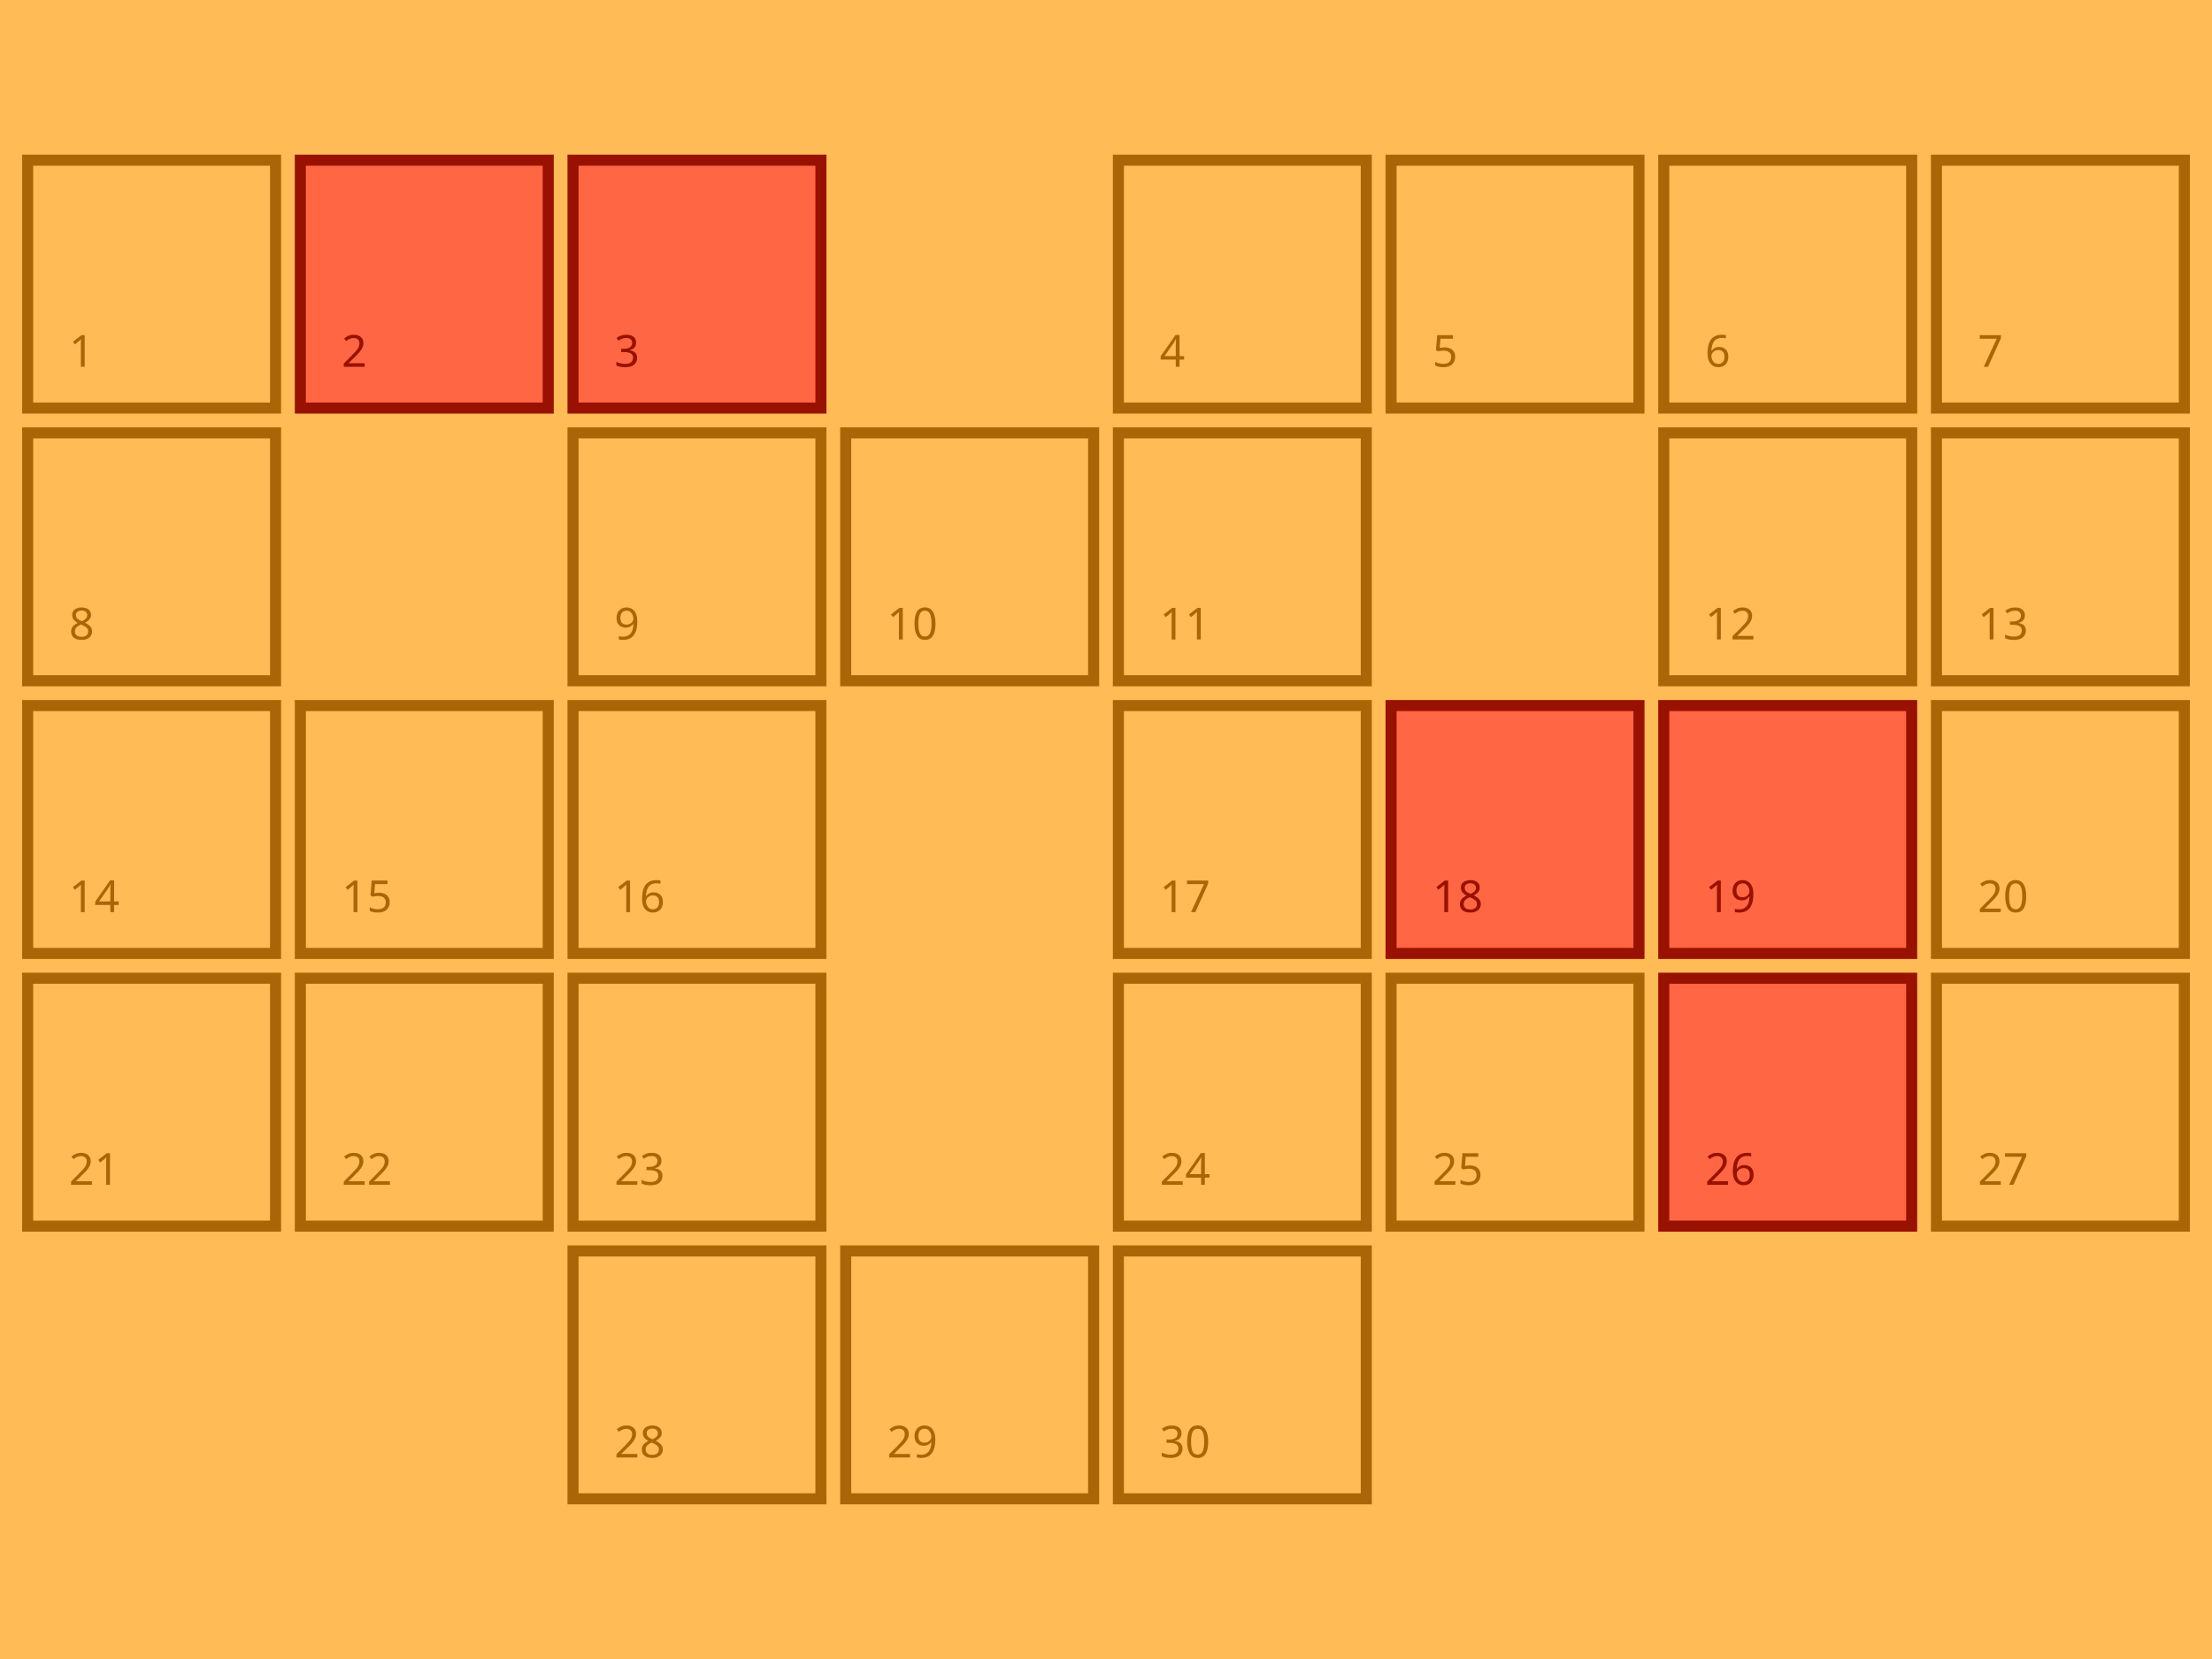
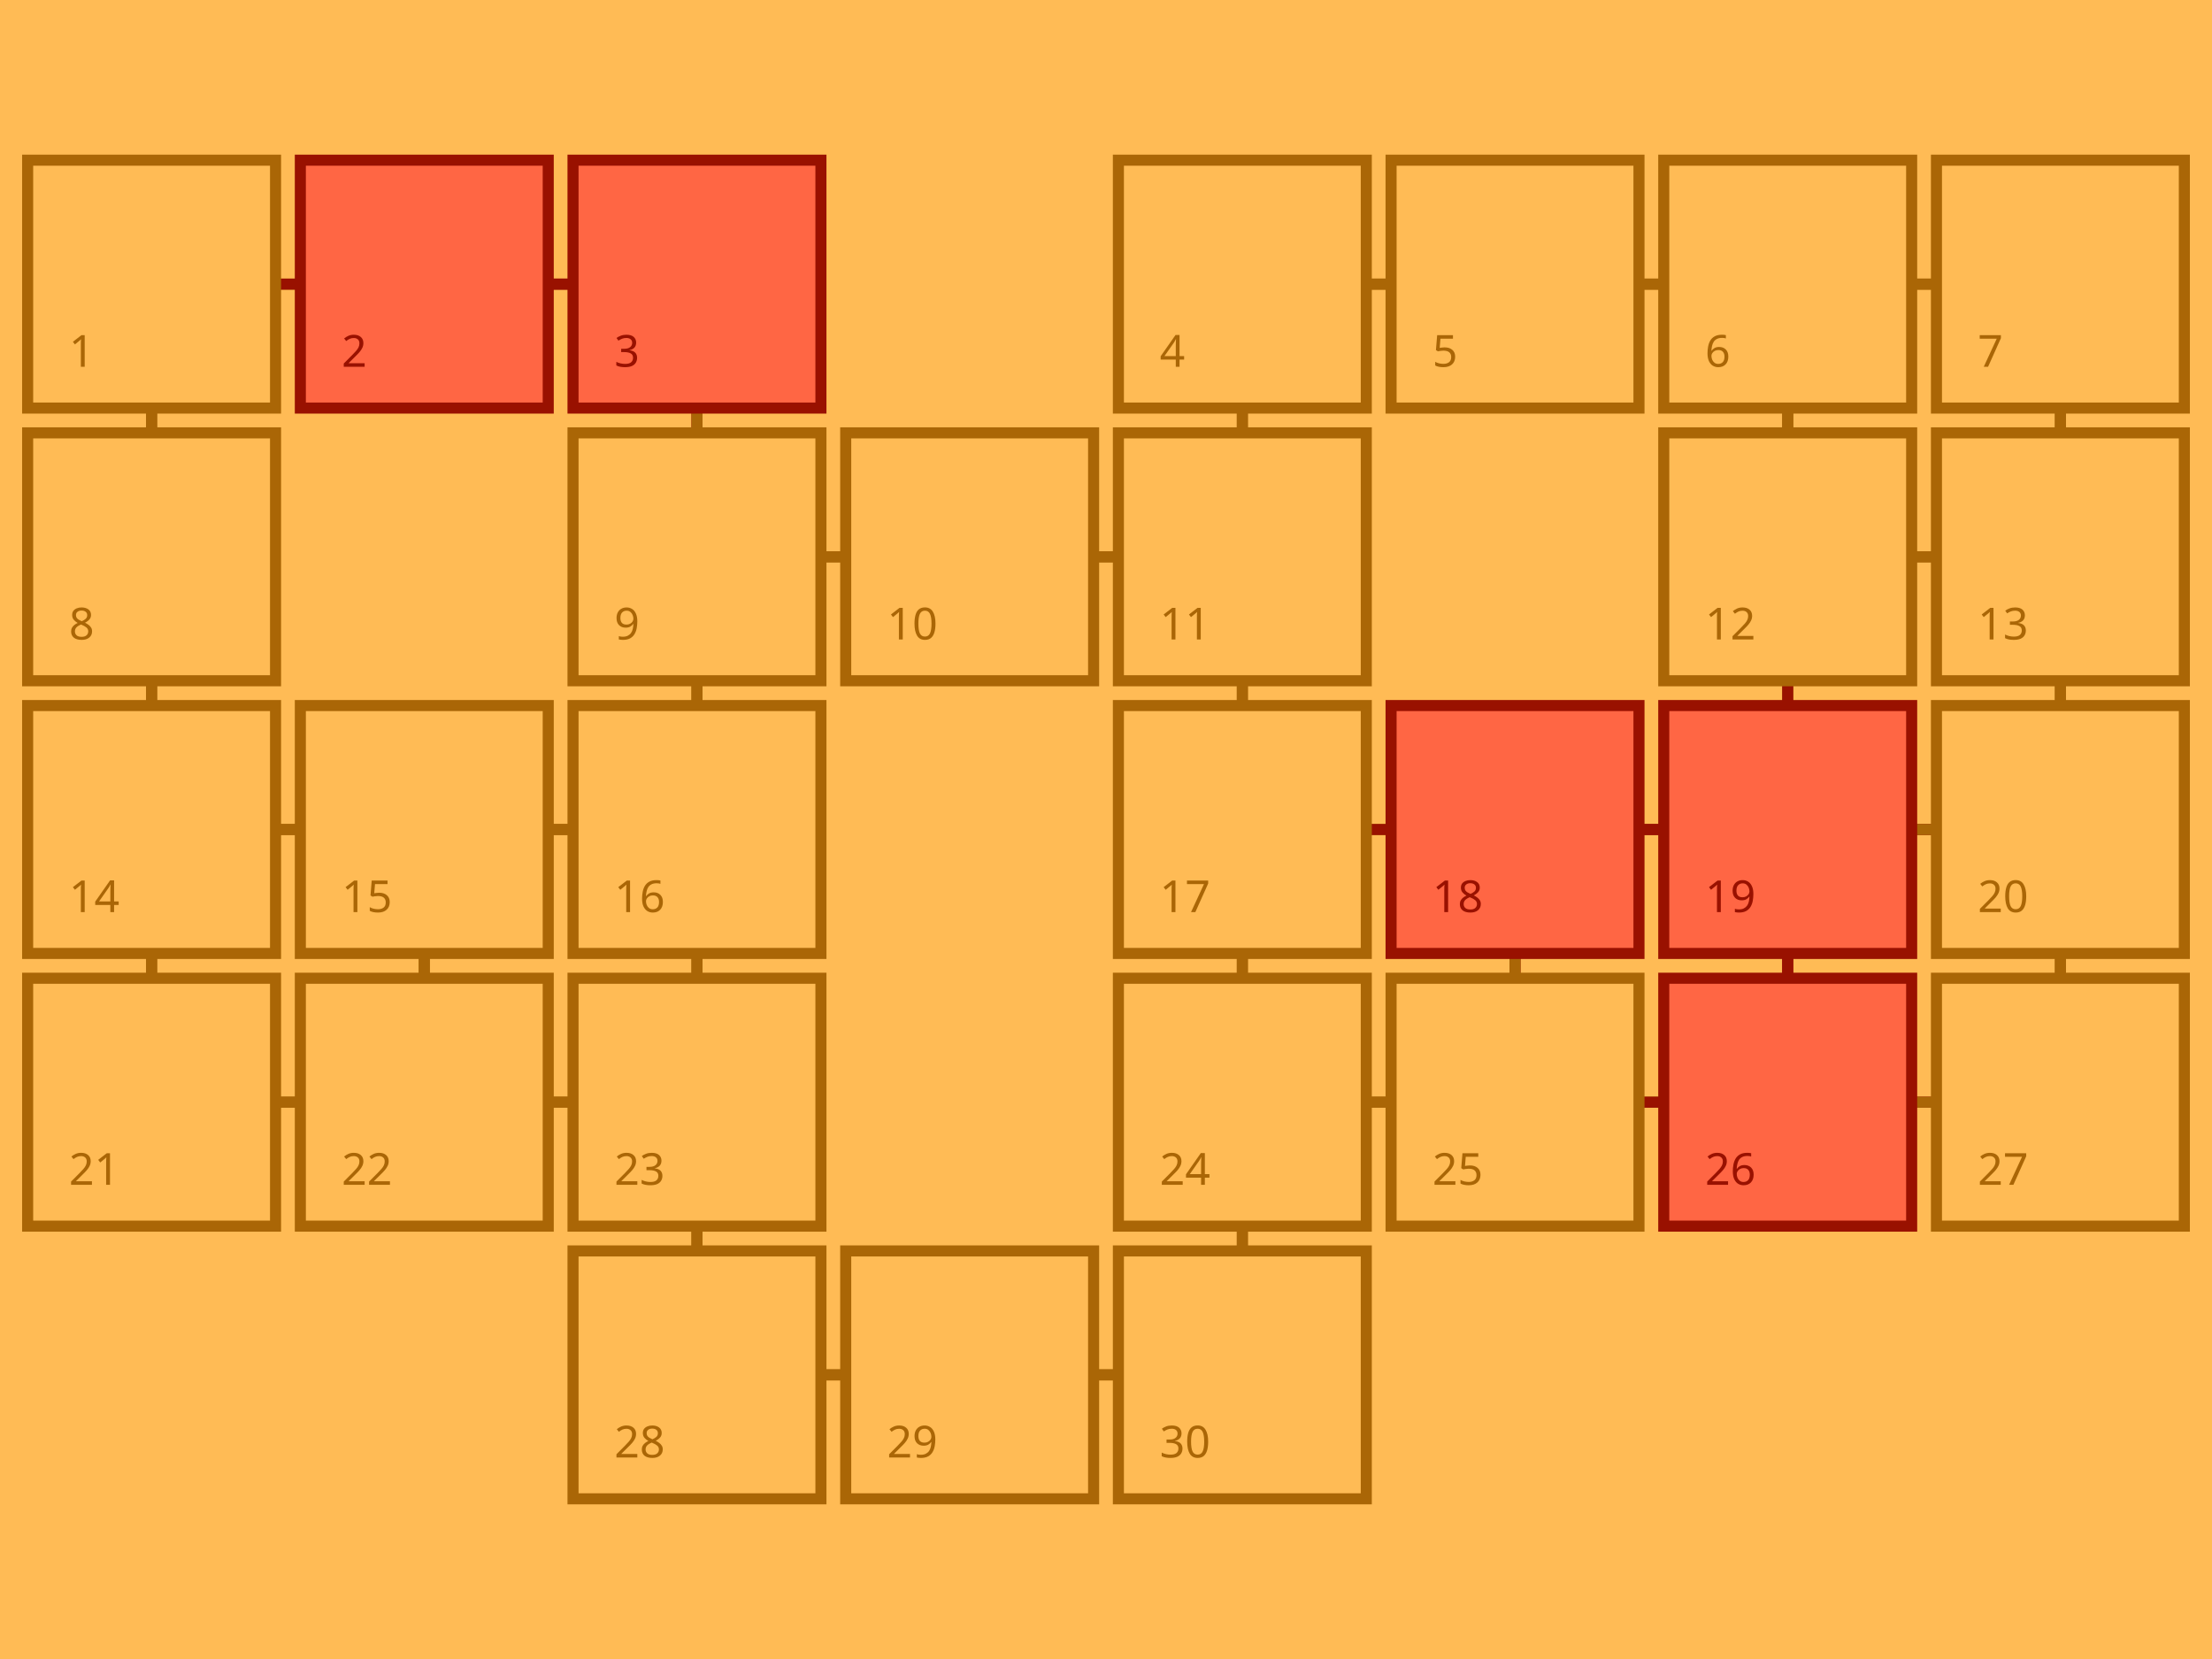
<svg width="800" height="600">
  <polygon points="0,0 0,600 800,600 800,0" fill="#ffbb55" />
  <circle r="4" cx="54.828" cy="102.759" fill="#aa6606" />
  <circle r="4" cx="153.448" cy="102.759" fill="#991100" />
  <circle r="4" cx="252.069" cy="102.759" fill="#991100" />
  <circle r="4" cx="449.31" cy="102.759" fill="#aa6606" />
  <circle r="4" cx="547.931" cy="102.759" fill="#aa6606" />
  <circle r="4" cx="646.552" cy="102.759" fill="#aa6606" />
  <circle r="4" cx="745.172" cy="102.759" fill="#aa6606" />
  <circle r="4" cx="54.828" cy="201.379" fill="#aa6606" />
  <circle r="4" cx="252.069" cy="201.379" fill="#aa6606" />
  <circle r="4" cx="350.69" cy="201.379" fill="#aa6606" />
  <circle r="4" cx="449.31" cy="201.379" fill="#aa6606" />
  <circle r="4" cx="646.552" cy="201.379" fill="#aa6606" />
  <circle r="4" cx="745.172" cy="201.379" fill="#aa6606" />
  <circle r="4" cx="54.828" cy="300.0" fill="#aa6606" />
  <circle r="4" cx="153.448" cy="300.0" fill="#aa6606" />
  <circle r="4" cx="252.069" cy="300.0" fill="#aa6606" />
  <circle r="4" cx="449.31" cy="300.0" fill="#aa6606" />
  <circle r="4" cx="547.931" cy="300.0" fill="#991100" />
  <circle r="4" cx="646.552" cy="300.0" fill="#991100" />
  <circle r="4" cx="745.172" cy="300.0" fill="#aa6606" />
  <circle r="4" cx="54.828" cy="398.621" fill="#aa6606" />
  <circle r="4" cx="153.448" cy="398.621" fill="#aa6606" />
  <circle r="4" cx="252.069" cy="398.621" fill="#aa6606" />
  <circle r="4" cx="449.31" cy="398.621" fill="#aa6606" />
  <circle r="4" cx="547.931" cy="398.621" fill="#aa6606" />
  <circle r="4" cx="646.552" cy="398.621" fill="#991100" />
  <circle r="4" cx="745.172" cy="398.621" fill="#aa6606" />
  <circle r="4" cx="252.069" cy="497.241" fill="#aa6606" />
  <circle r="4" cx="350.69" cy="497.241" fill="#aa6606" />
  <circle r="4" cx="449.31" cy="497.241" fill="#aa6606" />
+   <line x1="54.828" y1="102.759" x2="54.828" y2="102.759" style="stroke:#aa6606;stroke-width:4" />
+   <line x1="54.828" y1="102.759" x2="153.448" y2="102.759" style="stroke:#aa6606;stroke-width:4" />
+   <line x1="54.828" y1="102.759" x2="54.828" y2="201.379" style="stroke:#aa6606;stroke-width:4" />
+   <line x1="153.448" y1="102.759" x2="54.828" y2="102.759" style="stroke:#991100;stroke-width:4" />
+   <line x1="153.448" y1="102.759" x2="153.448" y2="102.759" style="stroke:#991100;stroke-width:4" />
+   <line x1="153.448" y1="102.759" x2="252.069" y2="102.759" style="stroke:#991100;stroke-width:4" />
+   <line x1="252.069" y1="102.759" x2="153.448" y2="102.759" style="stroke:#991100;stroke-width:4" />
+   <line x1="252.069" y1="102.759" x2="252.069" y2="102.759" style="stroke:#991100;stroke-width:4" />
+   <line x1="252.069" y1="102.759" x2="252.069" y2="201.379" style="stroke:#991100;stroke-width:4" />
+   <line x1="449.31" y1="102.759" x2="449.31" y2="102.759" style="stroke:#aa6606;stroke-width:4" />
+   <line x1="449.31" y1="102.759" x2="547.931" y2="102.759" style="stroke:#aa6606;stroke-width:4" />
+   <line x1="449.31" y1="102.759" x2="449.31" y2="201.379" style="stroke:#aa6606;stroke-width:4" />
+   <line x1="547.931" y1="102.759" x2="449.31" y2="102.759" style="stroke:#aa6606;stroke-width:4" />
+   <line x1="547.931" y1="102.759" x2="547.931" y2="102.759" style="stroke:#aa6606;stroke-width:4" />
+   <line x1="547.931" y1="102.759" x2="646.552" y2="102.759" style="stroke:#aa6606;stroke-width:4" />
+   <line x1="646.552" y1="102.759" x2="547.931" y2="102.759" style="stroke:#aa6606;stroke-width:4" />
+   <line x1="646.552" y1="102.759" x2="646.552" y2="102.759" style="stroke:#aa6606;stroke-width:4" />
+   <line x1="646.552" y1="102.759" x2="745.172" y2="102.759" style="stroke:#aa6606;stroke-width:4" />
+   <line x1="646.552" y1="102.759" x2="646.552" y2="201.379" style="stroke:#aa6606;stroke-width:4" />
+   <line x1="745.172" y1="102.759" x2="646.552" y2="102.759" style="stroke:#aa6606;stroke-width:4" />
+   <line x1="745.172" y1="102.759" x2="745.172" y2="102.759" style="stroke:#aa6606;stroke-width:4" />
+   <line x1="745.172" y1="102.759" x2="745.172" y2="201.379" style="stroke:#aa6606;stroke-width:4" />
+   <line x1="54.828" y1="201.379" x2="54.828" y2="102.759" style="stroke:#aa6606;stroke-width:4" />
+   <line x1="54.828" y1="201.379" x2="54.828" y2="201.379" style="stroke:#aa6606;stroke-width:4" />
+   <line x1="54.828" y1="201.379" x2="54.828" y2="300.0" style="stroke:#aa6606;stroke-width:4" />
+   <line x1="252.069" y1="201.379" x2="252.069" y2="102.759" style="stroke:#aa6606;stroke-width:4" />
+   <line x1="252.069" y1="201.379" x2="252.069" y2="201.379" style="stroke:#aa6606;stroke-width:4" />
+   <line x1="252.069" y1="201.379" x2="350.69" y2="201.379" style="stroke:#aa6606;stroke-width:4" />
+   <line x1="252.069" y1="201.379" x2="252.069" y2="300.0" style="stroke:#aa6606;stroke-width:4" />
+   <line x1="350.69" y1="201.379" x2="252.069" y2="201.379" style="stroke:#aa6606;stroke-width:4" />
+   <line x1="350.69" y1="201.379" x2="350.69" y2="201.379" style="stroke:#aa6606;stroke-width:4" />
+   <line x1="350.69" y1="201.379" x2="449.31" y2="201.379" style="stroke:#aa6606;stroke-width:4" />
+   <line x1="449.31" y1="201.379" x2="449.31" y2="102.759" style="stroke:#aa6606;stroke-width:4" />
+   <line x1="449.31" y1="201.379" x2="350.69" y2="201.379" style="stroke:#aa6606;stroke-width:4" />
+   <line x1="449.31" y1="201.379" x2="449.31" y2="201.379" style="stroke:#aa6606;stroke-width:4" />
+   <line x1="449.31" y1="201.379" x2="449.31" y2="300.0" style="stroke:#aa6606;stroke-width:4" />
+   <line x1="646.552" y1="201.379" x2="646.552" y2="102.759" style="stroke:#aa6606;stroke-width:4" />
+   <line x1="646.552" y1="201.379" x2="646.552" y2="201.379" style="stroke:#aa6606;stroke-width:4" />
+   <line x1="646.552" y1="201.379" x2="745.172" y2="201.379" style="stroke:#aa6606;stroke-width:4" />
+   <line x1="646.552" y1="201.379" x2="646.552" y2="300.0" style="stroke:#aa6606;stroke-width:4" />
+   <line x1="745.172" y1="201.379" x2="745.172" y2="102.759" style="stroke:#aa6606;stroke-width:4" />
+   <line x1="745.172" y1="201.379" x2="646.552" y2="201.379" style="stroke:#aa6606;stroke-width:4" />
+   <line x1="745.172" y1="201.379" x2="745.172" y2="201.379" style="stroke:#aa6606;stroke-width:4" />
+   <line x1="745.172" y1="201.379" x2="745.172" y2="300.0" style="stroke:#aa6606;stroke-width:4" />
+   <line x1="54.828" y1="300.0" x2="54.828" y2="201.379" style="stroke:#aa6606;stroke-width:4" />
+   <line x1="54.828" y1="300.0" x2="54.828" y2="300.0" style="stroke:#aa6606;stroke-width:4" />
+   <line x1="54.828" y1="300.0" x2="153.448" y2="300.0" style="stroke:#aa6606;stroke-width:4" />
+   <line x1="54.828" y1="300.0" x2="54.828" y2="398.621" style="stroke:#aa6606;stroke-width:4" />
+   <line x1="153.448" y1="300.0" x2="54.828" y2="300.0" style="stroke:#aa6606;stroke-width:4" />
+   <line x1="153.448" y1="300.0" x2="153.448" y2="300.0" style="stroke:#aa6606;stroke-width:4" />
+   <line x1="153.448" y1="300.0" x2="252.069" y2="300.0" style="stroke:#aa6606;stroke-width:4" />
+   <line x1="153.448" y1="300.0" x2="153.448" y2="398.621" style="stroke:#aa6606;stroke-width:4" />
+   <line x1="252.069" y1="300.0" x2="252.069" y2="201.379" style="stroke:#aa6606;stroke-width:4" />
+   <line x1="252.069" y1="300.0" x2="153.448" y2="300.0" style="stroke:#aa6606;stroke-width:4" />
+   <line x1="252.069" y1="300.0" x2="252.069" y2="300.0" style="stroke:#aa6606;stroke-width:4" />
+   <line x1="252.069" y1="300.0" x2="252.069" y2="398.621" style="stroke:#aa6606;stroke-width:4" />
+   <line x1="449.31" y1="300.0" x2="449.31" y2="201.379" style="stroke:#aa6606;stroke-width:4" />
+   <line x1="449.31" y1="300.0" x2="449.31" y2="300.0" style="stroke:#aa6606;stroke-width:4" />
+   <line x1="449.31" y1="300.0" x2="547.931" y2="300.0" style="stroke:#aa6606;stroke-width:4" />
+   <line x1="449.31" y1="300.0" x2="449.31" y2="398.621" style="stroke:#aa6606;stroke-width:4" />
+   <line x1="547.931" y1="300.0" x2="449.31" y2="300.0" style="stroke:#991100;stroke-width:4" />
+   <line x1="547.931" y1="300.0" x2="547.931" y2="300.0" style="stroke:#991100;stroke-width:4" />
+   <line x1="547.931" y1="300.0" x2="646.552" y2="300.0" style="stroke:#991100;stroke-width:4" />
+   <line x1="547.931" y1="300.0" x2="547.931" y2="398.621" style="stroke:#991100;stroke-width:4" />
+   <line x1="646.552" y1="300.0" x2="646.552" y2="201.379" style="stroke:#991100;stroke-width:4" />
+   <line x1="646.552" y1="300.0" x2="547.931" y2="300.0" style="stroke:#991100;stroke-width:4" />
+   <line x1="646.552" y1="300.0" x2="646.552" y2="300.0" style="stroke:#991100;stroke-width:4" />
+   <line x1="646.552" y1="300.0" x2="745.172" y2="300.0" style="stroke:#991100;stroke-width:4" />
+   <line x1="646.552" y1="300.0" x2="646.552" y2="398.621" style="stroke:#991100;stroke-width:4" />
+   <line x1="745.172" y1="300.0" x2="745.172" y2="201.379" style="stroke:#aa6606;stroke-width:4" />
+   <line x1="745.172" y1="300.0" x2="646.552" y2="300.0" style="stroke:#aa6606;stroke-width:4" />
+   <line x1="745.172" y1="300.0" x2="745.172" y2="300.0" style="stroke:#aa6606;stroke-width:4" />
+   <line x1="745.172" y1="300.0" x2="745.172" y2="398.621" style="stroke:#aa6606;stroke-width:4" />
+   <line x1="54.828" y1="398.621" x2="54.828" y2="300.0" style="stroke:#aa6606;stroke-width:4" />
+   <line x1="54.828" y1="398.621" x2="54.828" y2="398.621" style="stroke:#aa6606;stroke-width:4" />
+   <line x1="54.828" y1="398.621" x2="153.448" y2="398.621" style="stroke:#aa6606;stroke-width:4" />
+   <line x1="153.448" y1="398.621" x2="153.448" y2="300.0" style="stroke:#aa6606;stroke-width:4" />
+   <line x1="153.448" y1="398.621" x2="54.828" y2="398.621" style="stroke:#aa6606;stroke-width:4" />
+   <line x1="153.448" y1="398.621" x2="153.448" y2="398.621" style="stroke:#aa6606;stroke-width:4" />
+   <line x1="153.448" y1="398.621" x2="252.069" y2="398.621" style="stroke:#aa6606;stroke-width:4" />
+   <line x1="252.069" y1="398.621" x2="252.069" y2="300.0" style="stroke:#aa6606;stroke-width:4" />
+   <line x1="252.069" y1="398.621" x2="153.448" y2="398.621" style="stroke:#aa6606;stroke-width:4" />
+   <line x1="252.069" y1="398.621" x2="252.069" y2="398.621" style="stroke:#aa6606;stroke-width:4" />
+   <line x1="252.069" y1="398.621" x2="252.069" y2="497.241" style="stroke:#aa6606;stroke-width:4" />
+   <line x1="449.31" y1="398.621" x2="449.31" y2="300.0" style="stroke:#aa6606;stroke-width:4" />
+   <line x1="449.31" y1="398.621" x2="449.31" y2="398.621" style="stroke:#aa6606;stroke-width:4" />
+   <line x1="449.31" y1="398.621" x2="547.931" y2="398.621" style="stroke:#aa6606;stroke-width:4" />
+   <line x1="449.31" y1="398.621" x2="449.31" y2="497.241" style="stroke:#aa6606;stroke-width:4" />
+   <line x1="547.931" y1="398.621" x2="547.931" y2="300.0" style="stroke:#aa6606;stroke-width:4" />
+   <line x1="547.931" y1="398.621" x2="449.31" y2="398.621" style="stroke:#aa6606;stroke-width:4" />
+   <line x1="547.931" y1="398.621" x2="547.931" y2="398.621" style="stroke:#aa6606;stroke-width:4" />
+   <line x1="547.931" y1="398.621" x2="646.552" y2="398.621" style="stroke:#aa6606;stroke-width:4" />
+   <line x1="646.552" y1="398.621" x2="646.552" y2="300.0" style="stroke:#991100;stroke-width:4" />
+   <line x1="646.552" y1="398.621" x2="547.931" y2="398.621" style="stroke:#991100;stroke-width:4" />
+   <line x1="646.552" y1="398.621" x2="646.552" y2="398.621" style="stroke:#991100;stroke-width:4" />
+   <line x1="646.552" y1="398.621" x2="745.172" y2="398.621" style="stroke:#991100;stroke-width:4" />
+   <line x1="745.172" y1="398.621" x2="745.172" y2="300.0" style="stroke:#aa6606;stroke-width:4" />
+   <line x1="745.172" y1="398.621" x2="646.552" y2="398.621" style="stroke:#aa6606;stroke-width:4" />
+   <line x1="745.172" y1="398.621" x2="745.172" y2="398.621" style="stroke:#aa6606;stroke-width:4" />
+   <line x1="252.069" y1="497.241" x2="252.069" y2="398.621" style="stroke:#aa6606;stroke-width:4" />
+   <line x1="252.069" y1="497.241" x2="252.069" y2="497.241" style="stroke:#aa6606;stroke-width:4" />
+   <line x1="252.069" y1="497.241" x2="350.69" y2="497.241" style="stroke:#aa6606;stroke-width:4" />
+   <line x1="350.69" y1="497.241" x2="252.069" y2="497.241" style="stroke:#aa6606;stroke-width:4" />
+   <line x1="350.69" y1="497.241" x2="350.69" y2="497.241" style="stroke:#aa6606;stroke-width:4" />
+   <line x1="350.69" y1="497.241" x2="449.31" y2="497.241" style="stroke:#aa6606;stroke-width:4" />
+   <line x1="449.31" y1="497.241" x2="449.31" y2="398.621" style="stroke:#aa6606;stroke-width:4" />
+   <line x1="449.31" y1="497.241" x2="350.69" y2="497.241" style="stroke:#aa6606;stroke-width:4" />
+   <line x1="449.31" y1="497.241" x2="449.31" y2="497.241" style="stroke:#aa6606;stroke-width:4" />
  <polygon points="10.0,57.931 99.655,57.931 99.655,147.586 10.0,147.586" style="fill:#ffbb55;stroke:#aa6606;stroke-width:4" />
  <polygon points="108.621,57.931 198.276,57.931 198.276,147.586 108.621,147.586" style="fill:#ff6644;stroke:#991100;stroke-width:4" />
  <polygon points="207.241,57.931 296.897,57.931 296.897,147.586 207.241,147.586" style="fill:#ff6644;stroke:#991100;stroke-width:4" />
  <polygon points="404.483,57.931 494.138,57.931 494.138,147.586 404.483,147.586" style="fill:#ffbb55;stroke:#aa6606;stroke-width:4" />
  <polygon points="503.103,57.931 592.759,57.931 592.759,147.586 503.103,147.586" style="fill:#ffbb55;stroke:#aa6606;stroke-width:4" />
  <polygon points="601.724,57.931 691.379,57.931 691.379,147.586 601.724,147.586" style="fill:#ffbb55;stroke:#aa6606;stroke-width:4" />
  <polygon points="700.345,57.931 790.0,57.931 790.0,147.586 700.345,147.586" style="fill:#ffbb55;stroke:#aa6606;stroke-width:4" />
  <polygon points="10.0,156.552 99.655,156.552 99.655,246.207 10.0,246.207" style="fill:#ffbb55;stroke:#aa6606;stroke-width:4" />
  <polygon points="207.241,156.552 296.897,156.552 296.897,246.207 207.241,246.207" style="fill:#ffbb55;stroke:#aa6606;stroke-width:4" />
  <polygon points="305.862,156.552 395.517,156.552 395.517,246.207 305.862,246.207" style="fill:#ffbb55;stroke:#aa6606;stroke-width:4" />
  <polygon points="404.483,156.552 494.138,156.552 494.138,246.207 404.483,246.207" style="fill:#ffbb55;stroke:#aa6606;stroke-width:4" />
  <polygon points="601.724,156.552 691.379,156.552 691.379,246.207 601.724,246.207" style="fill:#ffbb55;stroke:#aa6606;stroke-width:4" />
  <polygon points="700.345,156.552 790.0,156.552 790.0,246.207 700.345,246.207" style="fill:#ffbb55;stroke:#aa6606;stroke-width:4" />
  <polygon points="10.0,255.172 99.655,255.172 99.655,344.828 10.0,344.828" style="fill:#ffbb55;stroke:#aa6606;stroke-width:4" />
  <polygon points="108.621,255.172 198.276,255.172 198.276,344.828 108.621,344.828" style="fill:#ffbb55;stroke:#aa6606;stroke-width:4" />
  <polygon points="207.241,255.172 296.897,255.172 296.897,344.828 207.241,344.828" style="fill:#ffbb55;stroke:#aa6606;stroke-width:4" />
  <polygon points="404.483,255.172 494.138,255.172 494.138,344.828 404.483,344.828" style="fill:#ffbb55;stroke:#aa6606;stroke-width:4" />
  <polygon points="503.103,255.172 592.759,255.172 592.759,344.828 503.103,344.828" style="fill:#ff6644;stroke:#991100;stroke-width:4" />
  <polygon points="601.724,255.172 691.379,255.172 691.379,344.828 601.724,344.828" style="fill:#ff6644;stroke:#991100;stroke-width:4" />
  <polygon points="700.345,255.172 790.0,255.172 790.0,344.828 700.345,344.828" style="fill:#ffbb55;stroke:#aa6606;stroke-width:4" />
  <polygon points="10.0,353.793 99.655,353.793 99.655,443.448 10.0,443.448" style="fill:#ffbb55;stroke:#aa6606;stroke-width:4" />
  <polygon points="108.621,353.793 198.276,353.793 198.276,443.448 108.621,443.448" style="fill:#ffbb55;stroke:#aa6606;stroke-width:4" />
  <polygon points="207.241,353.793 296.897,353.793 296.897,443.448 207.241,443.448" style="fill:#ffbb55;stroke:#aa6606;stroke-width:4" />
  <polygon points="404.483,353.793 494.138,353.793 494.138,443.448 404.483,443.448" style="fill:#ffbb55;stroke:#aa6606;stroke-width:4" />
  <polygon points="503.103,353.793 592.759,353.793 592.759,443.448 503.103,443.448" style="fill:#ffbb55;stroke:#aa6606;stroke-width:4" />
  <polygon points="601.724,353.793 691.379,353.793 691.379,443.448 601.724,443.448" style="fill:#ff6644;stroke:#991100;stroke-width:4" />
  <polygon points="700.345,353.793 790.0,353.793 790.0,443.448 700.345,443.448" style="fill:#ffbb55;stroke:#aa6606;stroke-width:4" />
  <polygon points="207.241,452.414 296.897,452.414 296.897,542.069 207.241,542.069" style="fill:#ffbb55;stroke:#aa6606;stroke-width:4" />
  <polygon points="305.862,452.414 395.517,452.414 395.517,542.069 305.862,542.069" style="fill:#ffbb55;stroke:#aa6606;stroke-width:4" />
  <polygon points="404.483,452.414 494.138,452.414 494.138,542.069 404.483,542.069" style="fill:#ffbb55;stroke:#aa6606;stroke-width:4" />
  <text x="24.943" y="132.644" fill="#aa6606" font-family="Verdana" font-size="16">1</text>" /&gt;
<text x="123.563" y="132.644" fill="#991100" font-family="Verdana" font-size="16">2</text>" /&gt;
<text x="222.184" y="132.644" fill="#991100" font-family="Verdana" font-size="16">3</text>" /&gt;
<text x="419.425" y="132.644" fill="#aa6606" font-family="Verdana" font-size="16">4</text>" /&gt;
<text x="518.046" y="132.644" fill="#aa6606" font-family="Verdana" font-size="16">5</text>" /&gt;
<text x="616.667" y="132.644" fill="#aa6606" font-family="Verdana" font-size="16">6</text>" /&gt;
<text x="715.287" y="132.644" fill="#aa6606" font-family="Verdana" font-size="16">7</text>" /&gt;
<text x="24.943" y="231.264" fill="#aa6606" font-family="Verdana" font-size="16">8</text>" /&gt;
<text x="222.184" y="231.264" fill="#aa6606" font-family="Verdana" font-size="16">9</text>" /&gt;
<text x="320.805" y="231.264" fill="#aa6606" font-family="Verdana" font-size="16">10</text>" /&gt;
<text x="419.425" y="231.264" fill="#aa6606" font-family="Verdana" font-size="16">11</text>" /&gt;
<text x="616.667" y="231.264" fill="#aa6606" font-family="Verdana" font-size="16">12</text>" /&gt;
<text x="715.287" y="231.264" fill="#aa6606" font-family="Verdana" font-size="16">13</text>" /&gt;
<text x="24.943" y="329.885" fill="#aa6606" font-family="Verdana" font-size="16">14</text>" /&gt;
<text x="123.563" y="329.885" fill="#aa6606" font-family="Verdana" font-size="16">15</text>" /&gt;
<text x="222.184" y="329.885" fill="#aa6606" font-family="Verdana" font-size="16">16</text>" /&gt;
<text x="419.425" y="329.885" fill="#aa6606" font-family="Verdana" font-size="16">17</text>" /&gt;
<text x="518.046" y="329.885" fill="#991100" font-family="Verdana" font-size="16">18</text>" /&gt;
<text x="616.667" y="329.885" fill="#991100" font-family="Verdana" font-size="16">19</text>" /&gt;
<text x="715.287" y="329.885" fill="#aa6606" font-family="Verdana" font-size="16">20</text>" /&gt;
<text x="24.943" y="428.506" fill="#aa6606" font-family="Verdana" font-size="16">21</text>" /&gt;
<text x="123.563" y="428.506" fill="#aa6606" font-family="Verdana" font-size="16">22</text>" /&gt;
<text x="222.184" y="428.506" fill="#aa6606" font-family="Verdana" font-size="16">23</text>" /&gt;
<text x="419.425" y="428.506" fill="#aa6606" font-family="Verdana" font-size="16">24</text>" /&gt;
<text x="518.046" y="428.506" fill="#aa6606" font-family="Verdana" font-size="16">25</text>" /&gt;
<text x="616.667" y="428.506" fill="#991100" font-family="Verdana" font-size="16">26</text>" /&gt;
<text x="715.287" y="428.506" fill="#aa6606" font-family="Verdana" font-size="16">27</text>" /&gt;
<text x="222.184" y="527.126" fill="#aa6606" font-family="Verdana" font-size="16">28</text>" /&gt;
<text x="320.805" y="527.126" fill="#aa6606" font-family="Verdana" font-size="16">29</text>" /&gt;
<text x="419.425" y="527.126" fill="#aa6606" font-family="Verdana" font-size="16">30</text>" /&gt;
</svg>
